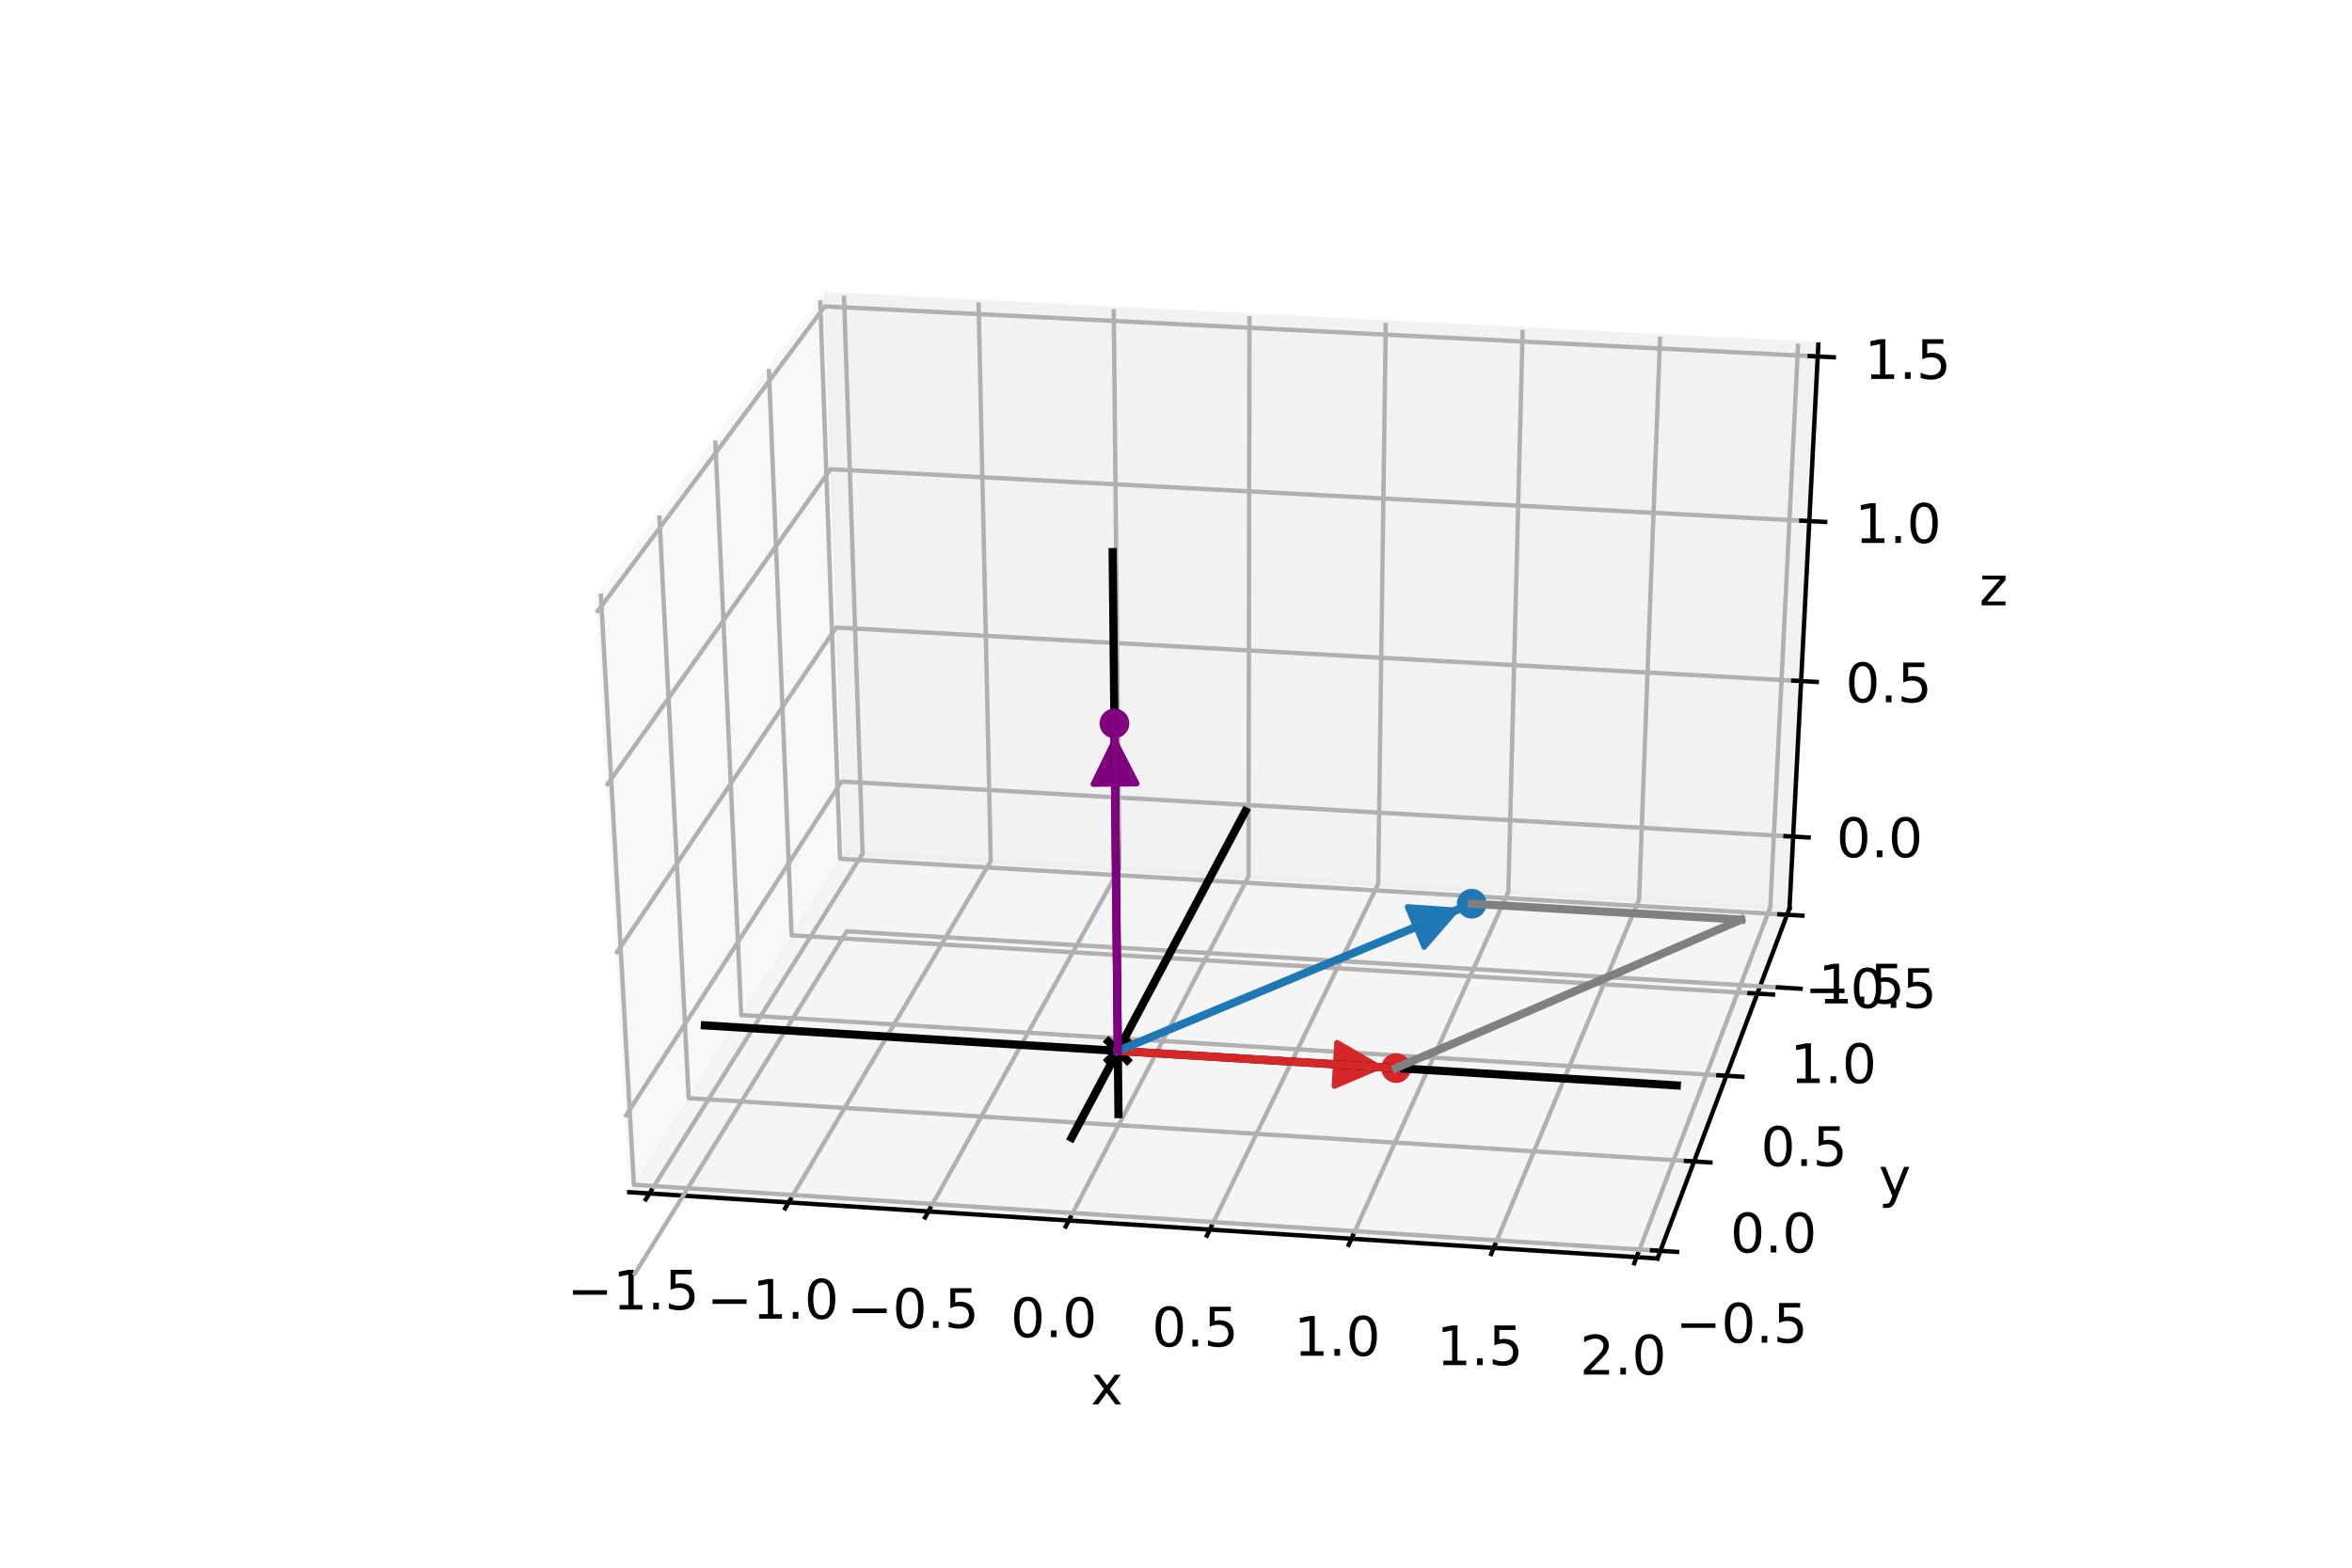
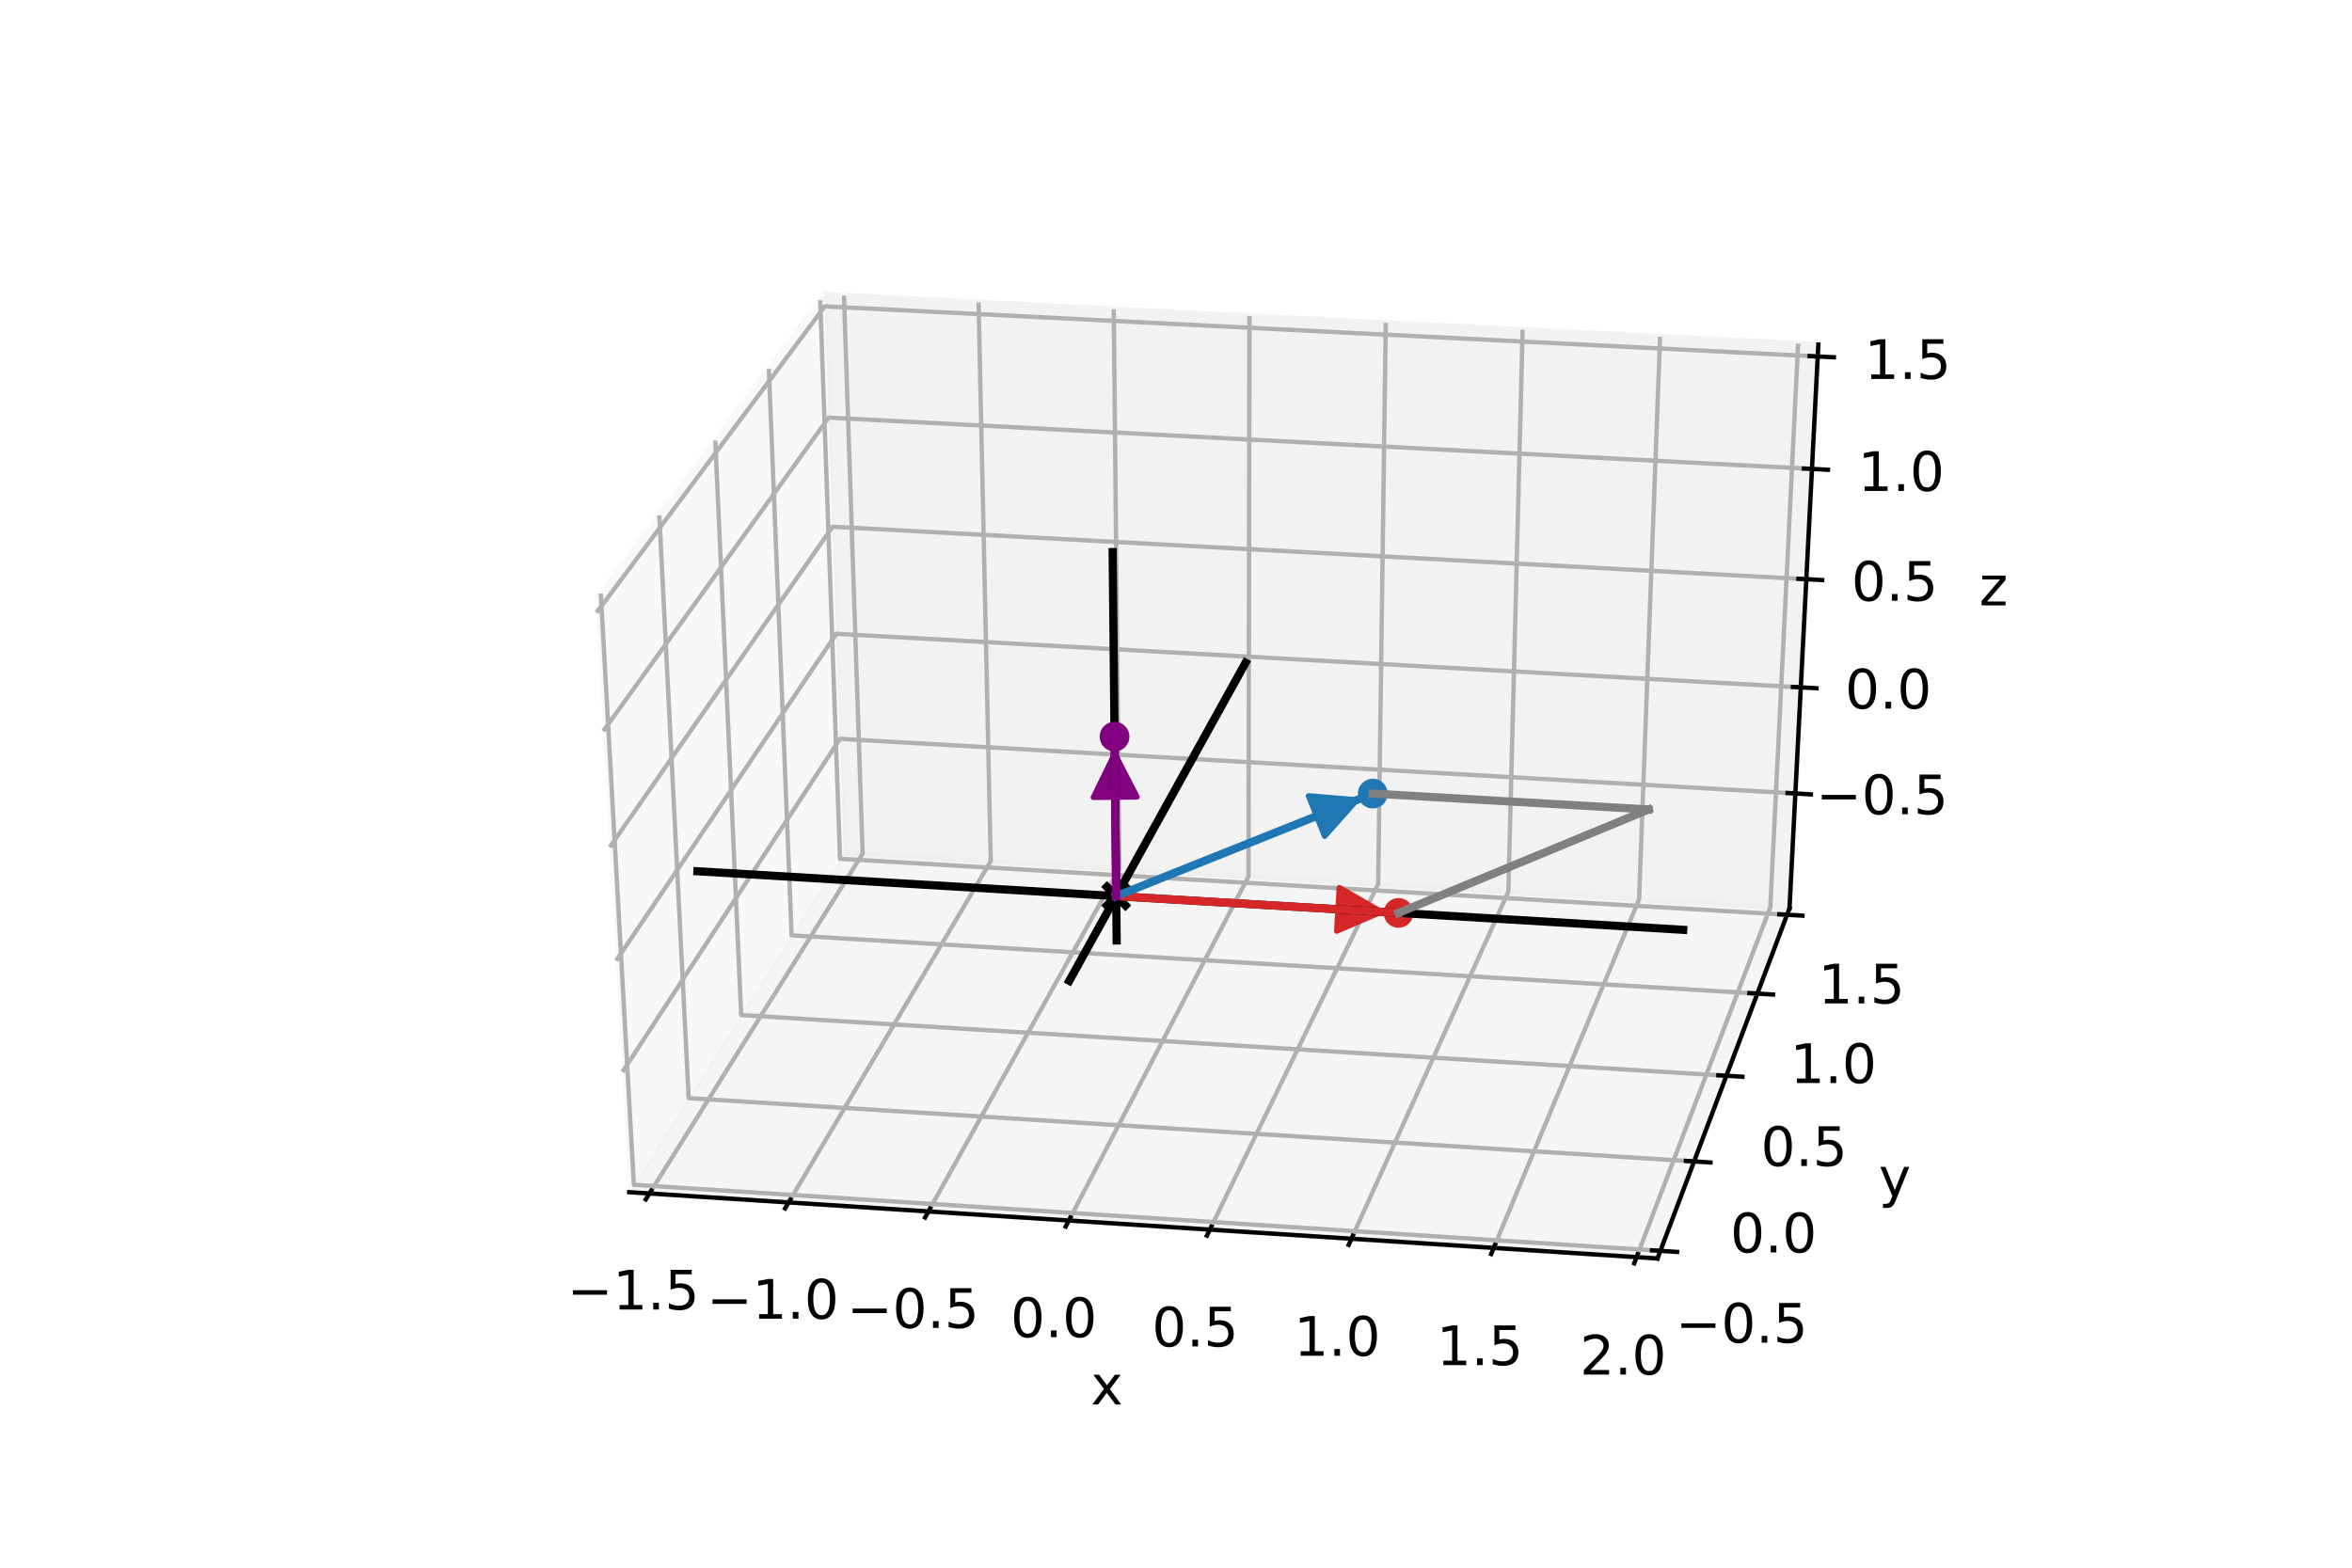
<svg xmlns="http://www.w3.org/2000/svg" xmlns:xlink="http://www.w3.org/1999/xlink" height="288pt" version="1.1" viewBox="0 0 432 288" width="432pt">
  <defs>
    <style type="text/css">
*{stroke-linecap:butt;stroke-linejoin:round;}
  </style>
  </defs>
  <g id="figure_1">
    <g id="patch_1">
      <path d="M 0 288  L 432 288  L 432 0  L 0 0  z " style="fill:#ffffff;" />
    </g>
    <g id="patch_2">
      <path d="M 54 252  L 388.8 252  L 388.8 34.56  L 54 34.56  z " style="fill:#ffffff;" />
    </g>
    <g id="pane3d_1">
      <g id="patch_3">
        <path d="M 115.568 219.014  L 155.019 156.623  L 151.42 54.128  L 109.436 110.272  " style="fill:#f2f2f2;opacity:0.5;stroke:#f2f2f2;stroke-linejoin:miter;" />
      </g>
    </g>
    <g id="pane3d_2">
      <g id="patch_4">
        <path d="M 155.019 156.623  L 328.681 166.867  L 333.977 63.311  L 151.42 54.128  " style="fill:#e6e6e6;opacity:0.5;stroke:#e6e6e6;stroke-linejoin:miter;" />
      </g>
    </g>
    <g id="pane3d_3">
      <g id="patch_5">
        <path d="M 115.568 219.014  L 304.44 231.196  L 328.681 166.867  L 155.019 156.623  " style="fill:#ececec;opacity:0.5;stroke:#ececec;stroke-linejoin:miter;" />
      </g>
    </g>
    <g id="axis3d_1">
      <g id="line2d_1">
        <path d="M 115.568 219.014  L 304.44 231.196  " style="fill:none;stroke:#000000;stroke-linecap:square;stroke-width:0.8;" />
      </g>
      <g id="text_1">
        <defs>
          <path d="M 54.891 54.688  L 35.109 28.078  L 55.906 0  L 45.312 0  L 29.391 21.484  L 13.484 0  L 2.875 0  L 24.125 28.609  L 4.688 54.688  L 15.281 54.688  L 29.781 35.203  L 44.281 54.688  z " id="DejaVuSans-78" />
        </defs>
        <g transform="translate(200.3466 258.0171)scale(0.1 -0.1)">
          <use xlink:href="#DejaVuSans-78" />
        </g>
      </g>
      <g id="Line3DCollection_1">
        <path d="M 119.287 219.254  L 158.442 156.825  L 155.016 54.309  " style="fill:none;stroke:#b0b0b0;stroke-width:0.8;" />
        <path d="M 144.851 220.903  L 181.973 158.213  L 179.737 55.553  " style="fill:none;stroke:#b0b0b0;stroke-width:0.8;" />
        <path d="M 170.526 222.559  L 205.599 159.607  L 204.563 56.802  " style="fill:none;stroke:#b0b0b0;stroke-width:0.8;" />
        <path d="M 196.314 224.222  L 229.319 161.006  L 229.492 58.055  " style="fill:none;stroke:#b0b0b0;stroke-width:0.8;" />
        <path d="M 222.215 225.893  L 253.134 162.411  L 254.527 59.315  " style="fill:none;stroke:#b0b0b0;stroke-width:0.8;" />
        <path d="M 248.229 227.571  L 277.045 163.821  L 279.668 60.579  " style="fill:none;stroke:#b0b0b0;stroke-width:0.8;" />
        <path d="M 274.358 229.256  L 301.053 165.237  L 304.916 61.849  " style="fill:none;stroke:#b0b0b0;stroke-width:0.8;" />
        <path d="M 300.603 230.948  L 325.158 166.659  L 330.27 63.125  " style="fill:none;stroke:#b0b0b0;stroke-width:0.8;" />
      </g>
      <g id="xtick_1">
        <g id="line2d_2">
          <path d="M 119.628 218.71  L 118.603 220.344  " style="fill:none;stroke:#000000;stroke-linecap:square;stroke-width:0.8;" />
        </g>
        <g id="text_2">
          <defs>
            <path d="M 10.594 35.5  L 73.188 35.5  L 73.188 27.203  L 10.594 27.203  z " id="DejaVuSans-2212" />
            <path d="M 12.406 8.297  L 28.516 8.297  L 28.516 63.922  L 10.984 60.406  L 10.984 69.391  L 28.422 72.906  L 38.281 72.906  L 38.281 8.297  L 54.391 8.297  L 54.391 0  L 12.406 0  z " id="DejaVuSans-31" />
            <path d="M 10.688 12.406  L 21 12.406  L 21 0  L 10.688 0  z " id="DejaVuSans-2e" />
            <path d="M 10.797 72.906  L 49.516 72.906  L 49.516 64.594  L 19.828 64.594  L 19.828 46.734  Q 21.969 47.469 24.109 47.828  Q 26.266 48.188 28.422 48.188  Q 40.625 48.188 47.75 41.5  Q 54.891 34.812 54.891 23.391  Q 54.891 11.625 47.562 5.094  Q 40.234 -1.422 26.906 -1.422  Q 22.312 -1.422 17.547 -0.641  Q 12.797 0.141 7.719 1.703  L 7.719 11.625  Q 12.109 9.234 16.797 8.062  Q 21.484 6.891 26.703 6.891  Q 35.156 6.891 40.078 11.328  Q 45.016 15.766 45.016 23.391  Q 45.016 31 40.078 35.438  Q 35.156 39.891 26.703 39.891  Q 22.75 39.891 18.812 39.016  Q 14.891 38.141 10.797 36.281  z " id="DejaVuSans-35" />
          </defs>
          <g transform="translate(104.1735 240.5732)scale(0.1 -0.1)">
            <use xlink:href="#DejaVuSans-2212" />
            <use x="83.789" xlink:href="#DejaVuSans-31" />
            <use x="147.412" xlink:href="#DejaVuSans-2e" />
            <use x="179.199" xlink:href="#DejaVuSans-35" />
          </g>
        </g>
      </g>
      <g id="xtick_2">
        <g id="line2d_3">
          <path d="M 145.174 220.357  L 144.203 221.998  " style="fill:none;stroke:#000000;stroke-linecap:square;stroke-width:0.8;" />
        </g>
        <g id="text_3">
          <defs>
            <path d="M 31.781 66.406  Q 24.172 66.406 20.328 58.906  Q 16.5 51.422 16.5 36.375  Q 16.5 21.391 20.328 13.891  Q 24.172 6.391 31.781 6.391  Q 39.453 6.391 43.281 13.891  Q 47.125 21.391 47.125 36.375  Q 47.125 51.422 43.281 58.906  Q 39.453 66.406 31.781 66.406  z M 31.781 74.219  Q 44.047 74.219 50.516 64.516  Q 56.984 54.828 56.984 36.375  Q 56.984 17.969 50.516 8.266  Q 44.047 -1.422 31.781 -1.422  Q 19.531 -1.422 13.062 8.266  Q 6.594 17.969 6.594 36.375  Q 6.594 54.828 13.062 64.516  Q 19.531 74.219 31.781 74.219  z " id="DejaVuSans-30" />
          </defs>
          <g transform="translate(129.8073 242.2569)scale(0.1 -0.1)">
            <use xlink:href="#DejaVuSans-2212" />
            <use x="83.789" xlink:href="#DejaVuSans-31" />
            <use x="147.412" xlink:href="#DejaVuSans-2e" />
            <use x="179.199" xlink:href="#DejaVuSans-30" />
          </g>
        </g>
      </g>
      <g id="xtick_3">
        <g id="line2d_4">
          <path d="M 170.832 222.01  L 169.914 223.659  " style="fill:none;stroke:#000000;stroke-linecap:square;stroke-width:0.8;" />
        </g>
        <g id="text_4">
          <g transform="translate(155.5533 243.948)scale(0.1 -0.1)">
            <use xlink:href="#DejaVuSans-2212" />
            <use x="83.789" xlink:href="#DejaVuSans-30" />
            <use x="147.412" xlink:href="#DejaVuSans-2e" />
            <use x="179.199" xlink:href="#DejaVuSans-35" />
          </g>
        </g>
      </g>
      <g id="xtick_4">
        <g id="line2d_5">
          <path d="M 196.602 223.671  L 195.738 225.327  " style="fill:none;stroke:#000000;stroke-linecap:square;stroke-width:0.8;" />
        </g>
        <g id="text_5">
          <g transform="translate(185.602 245.6465)scale(0.1 -0.1)">
            <use xlink:href="#DejaVuSans-30" />
            <use x="63.623" xlink:href="#DejaVuSans-2e" />
            <use x="95.41" xlink:href="#DejaVuSans-30" />
          </g>
        </g>
      </g>
      <g id="xtick_5">
        <g id="line2d_6">
          <path d="M 222.484 225.339  L 221.675 227.002  " style="fill:none;stroke:#000000;stroke-linecap:square;stroke-width:0.8;" />
        </g>
        <g id="text_6">
          <g transform="translate(211.5746 247.3524)scale(0.1 -0.1)">
            <use xlink:href="#DejaVuSans-30" />
            <use x="63.623" xlink:href="#DejaVuSans-2e" />
            <use x="95.41" xlink:href="#DejaVuSans-35" />
          </g>
        </g>
      </g>
      <g id="xtick_6">
        <g id="line2d_7">
          <path d="M 248.481 227.015  L 247.726 228.685  " style="fill:none;stroke:#000000;stroke-linecap:square;stroke-width:0.8;" />
        </g>
        <g id="text_7">
          <g transform="translate(237.6615 249.0659)scale(0.1 -0.1)">
            <use xlink:href="#DejaVuSans-31" />
            <use x="63.623" xlink:href="#DejaVuSans-2e" />
            <use x="95.41" xlink:href="#DejaVuSans-30" />
          </g>
        </g>
      </g>
      <g id="xtick_7">
        <g id="line2d_8">
          <path d="M 274.591 228.697  L 273.892 230.375  " style="fill:none;stroke:#000000;stroke-linecap:square;stroke-width:0.8;" />
        </g>
        <g id="text_8">
          <g transform="translate(263.8636 250.7869)scale(0.1 -0.1)">
            <use xlink:href="#DejaVuSans-31" />
            <use x="63.623" xlink:href="#DejaVuSans-2e" />
            <use x="95.41" xlink:href="#DejaVuSans-35" />
          </g>
        </g>
      </g>
      <g id="xtick_8">
        <g id="line2d_9">
          <path d="M 300.817 230.388  L 300.173 232.073  " style="fill:none;stroke:#000000;stroke-linecap:square;stroke-width:0.8;" />
        </g>
        <g id="text_9">
          <defs>
            <path d="M 19.188 8.297  L 53.609 8.297  L 53.609 0  L 7.328 0  L 7.328 8.297  Q 12.938 14.109 22.625 23.891  Q 32.328 33.688 34.812 36.531  Q 39.547 41.844 41.422 45.531  Q 43.312 49.219 43.312 52.781  Q 43.312 58.594 39.234 62.25  Q 35.156 65.922 28.609 65.922  Q 23.969 65.922 18.812 64.312  Q 13.672 62.703 7.812 59.422  L 7.812 69.391  Q 13.766 71.781 18.938 73  Q 24.125 74.219 28.422 74.219  Q 39.75 74.219 46.484 68.547  Q 53.219 62.891 53.219 53.422  Q 53.219 48.922 51.531 44.891  Q 49.859 40.875 45.406 35.406  Q 44.188 33.984 37.641 27.219  Q 31.109 20.453 19.188 8.297  z " id="DejaVuSans-32" />
          </defs>
          <g transform="translate(290.1817 252.5155)scale(0.1 -0.1)">
            <use xlink:href="#DejaVuSans-32" />
            <use x="63.623" xlink:href="#DejaVuSans-2e" />
            <use x="95.41" xlink:href="#DejaVuSans-30" />
          </g>
        </g>
      </g>
    </g>
    <g id="axis3d_2">
      <g id="line2d_10">
        <path d="M 328.681 166.867  L 304.44 231.196  " style="fill:none;stroke:#000000;stroke-linecap:square;stroke-width:0.8;" />
      </g>
      <g id="text_10">
        <defs>
          <path d="M 32.172 -5.078  Q 28.375 -14.844 24.75 -17.812  Q 21.141 -20.797 15.094 -20.797  L 7.906 -20.797  L 7.906 -13.281  L 13.188 -13.281  Q 16.891 -13.281 18.938 -11.516  Q 21 -9.766 23.484 -3.219  L 25.094 0.875  L 2.984 54.688  L 12.5 54.688  L 29.594 11.922  L 46.688 54.688  L 56.203 54.688  z " id="DejaVuSans-79" />
        </defs>
        <g transform="translate(345.0662 219.8278)scale(0.1 -0.1)">
          <use xlink:href="#DejaVuSans-79" />
        </g>
      </g>
      <g id="Line3DCollection_2">
        <path d="M 110.354 109.045  L 116.427 217.657  L 304.968 229.795  " style="fill:none;stroke:#b0b0b0;stroke-width:0.8;" />
        <path d="M 121.099 94.675  L 126.491 201.739  L 311.158 213.367  " style="fill:none;stroke:#b0b0b0;stroke-width:0.8;" />
        <path d="M 131.378 80.93  L 136.141 186.479  L 317.089 197.628  " style="fill:none;stroke:#b0b0b0;stroke-width:0.8;" />
        <path d="M 141.22 67.769  L 145.401 171.834  L 322.777 182.535  " style="fill:none;stroke:#b0b0b0;stroke-width:0.8;" />
        <path d="M 150.652 55.156  L 154.293 157.77  L 328.236 168.048  " style="fill:none;stroke:#b0b0b0;stroke-width:0.8;" />
      </g>
      <g id="xtick_9">
        <g id="line2d_11">
          <path d="M 303.435 229.696  L 308.034 229.992  " style="fill:none;stroke:#000000;stroke-linecap:square;stroke-width:0.8;" />
        </g>
        <g id="text_11">
          <g transform="translate(307.763 246.6607)scale(0.1 -0.1)">
            <use xlink:href="#DejaVuSans-2212" />
            <use x="83.789" xlink:href="#DejaVuSans-30" />
            <use x="147.412" xlink:href="#DejaVuSans-2e" />
            <use x="179.199" xlink:href="#DejaVuSans-35" />
          </g>
        </g>
      </g>
      <g id="xtick_10">
        <g id="line2d_12">
          <path d="M 309.658 213.273  L 314.16 213.556  " style="fill:none;stroke:#000000;stroke-linecap:square;stroke-width:0.8;" />
        </g>
        <g id="text_12">
          <g transform="translate(317.8067 230.0838)scale(0.1 -0.1)">
            <use xlink:href="#DejaVuSans-30" />
            <use x="63.623" xlink:href="#DejaVuSans-2e" />
            <use x="95.41" xlink:href="#DejaVuSans-30" />
          </g>
        </g>
      </g>
      <g id="xtick_11">
        <g id="line2d_13">
          <path d="M 315.619 197.538  L 320.03 197.81  " style="fill:none;stroke:#000000;stroke-linecap:square;stroke-width:0.8;" />
        </g>
        <g id="text_13">
          <g transform="translate(323.416 214.1991)scale(0.1 -0.1)">
            <use xlink:href="#DejaVuSans-30" />
            <use x="63.623" xlink:href="#DejaVuSans-2e" />
            <use x="95.41" xlink:href="#DejaVuSans-35" />
          </g>
        </g>
      </g>
      <g id="xtick_12">
        <g id="line2d_14">
          <path d="M 321.337 182.448  L 325.658 182.709  " style="fill:none;stroke:#000000;stroke-linecap:square;stroke-width:0.8;" />
        </g>
        <g id="text_14">
          <g transform="translate(328.7958 198.9643)scale(0.1 -0.1)">
            <use xlink:href="#DejaVuSans-31" />
            <use x="63.623" xlink:href="#DejaVuSans-2e" />
            <use x="95.41" xlink:href="#DejaVuSans-30" />
          </g>
        </g>
      </g>
      <g id="xtick_13">
        <g id="line2d_15">
          <path d="M 326.824 167.965  L 331.061 168.215  " style="fill:none;stroke:#000000;stroke-linecap:square;stroke-width:0.8;" />
        </g>
        <g id="text_15">
          <g transform="translate(333.96 184.3402)scale(0.1 -0.1)">
            <use xlink:href="#DejaVuSans-31" />
            <use x="63.623" xlink:href="#DejaVuSans-2e" />
            <use x="95.41" xlink:href="#DejaVuSans-35" />
          </g>
        </g>
      </g>
    </g>
    <g id="axis3d_3">
      <g id="line2d_16">
        <path d="M 328.681 166.867  L 333.977 63.311  " style="fill:none;stroke:#000000;stroke-linecap:square;stroke-width:0.8;" />
      </g>
      <g id="text_16">
        <defs>
          <path d="M 5.516 54.688  L 48.188 54.688  L 48.188 46.484  L 14.406 7.172  L 48.188 7.172  L 48.188 0  L 4.297 0  L 4.297 8.203  L 38.094 47.516  L 5.516 47.516  z " id="DejaVuSans-7a" />
        </defs>
        <g transform="translate(363.5408 111.2132)scale(0.1 -0.1)">
          <use xlink:href="#DejaVuSans-7a" />
        </g>
      </g>
      <g id="Line3DCollection_3">
-         <path d="M 327.934 181.474  L 155.527 171.093  L 116.429 234.286  " style="fill:none;stroke:#b0b0b0;stroke-width:0.8;" />
-         <path d="M 329.355 153.689  L 154.56 143.572  L 114.791 205.222  " style="fill:none;stroke:#b0b0b0;stroke-width:0.8;" />
-         <path d="M 330.816 125.119  L 153.567 115.285  L 113.102 175.275  " style="fill:none;stroke:#b0b0b0;stroke-width:0.8;" />
-         <path d="M 332.319 95.73  L 152.546 86.199  L 111.361 144.404  " style="fill:none;stroke:#b0b0b0;stroke-width:0.8;" />
+         <path d="M 329.76 145.77  L 154.285 135.73  L 114.323 196.928  " style="fill:none;stroke:#b0b0b0;stroke-width:0.8;" />
+         <path d="M 330.757 126.277  L 153.607 116.431  L 113.17 176.49  " style="fill:none;stroke:#b0b0b0;stroke-width:0.8;" />
+         <path d="M 331.773 106.407  L 152.917 96.764  L 111.994 155.627  " style="fill:none;stroke:#b0b0b0;stroke-width:0.8;" />
+         <path d="M 332.809 86.147  L 152.213 76.717  L 110.793 134.323  " style="fill:none;stroke:#b0b0b0;stroke-width:0.8;" />
        <path d="M 333.866 65.487  L 151.495 56.28  L 109.566 112.565  " style="fill:none;stroke:#b0b0b0;stroke-width:0.8;" />
      </g>
      <g id="xtick_14">
        <g id="line2d_17">
-           <path d="M 326.535 181.39  L 330.734 181.643  " style="fill:none;stroke:#000000;stroke-linecap:square;stroke-width:0.8;" />
+           <path d="M 328.335 145.689  L 332.61 145.933  " style="fill:none;stroke:#000000;stroke-linecap:square;stroke-width:0.8;" />
        </g>
        <g id="text_17">
-           <g transform="translate(331.4637 185.1596)scale(0.1 -0.1)">
+           <g transform="translate(333.5586 149.5834)scale(0.1 -0.1)">
            <use xlink:href="#DejaVuSans-2212" />
            <use x="83.789" xlink:href="#DejaVuSans-30" />
            <use x="147.412" xlink:href="#DejaVuSans-2e" />
            <use x="179.199" xlink:href="#DejaVuSans-35" />
          </g>
        </g>
      </g>
      <g id="xtick_15">
        <g id="line2d_18">
-           <path d="M 327.936 153.607  L 332.194 153.853  " style="fill:none;stroke:#000000;stroke-linecap:square;stroke-width:0.8;" />
+           <path d="M 329.319 126.197  L 333.635 126.437  " style="fill:none;stroke:#000000;stroke-linecap:square;stroke-width:0.8;" />
        </g>
        <g id="text_18">
-           <g transform="translate(337.2838 157.4735)scale(0.1 -0.1)">
+           <g transform="translate(338.8919 130.1634)scale(0.1 -0.1)">
            <use xlink:href="#DejaVuSans-30" />
            <use x="63.623" xlink:href="#DejaVuSans-2e" />
            <use x="95.41" xlink:href="#DejaVuSans-30" />
          </g>
        </g>
      </g>
      <g id="xtick_16">
        <g id="line2d_19">
-           <path d="M 329.377 125.039  L 333.695 125.279  " style="fill:none;stroke:#000000;stroke-linecap:square;stroke-width:0.8;" />
+           <path d="M 330.321 106.328  L 334.679 106.563  " style="fill:none;stroke:#000000;stroke-linecap:square;stroke-width:0.8;" />
        </g>
        <g id="text_19">
-           <g transform="translate(338.9599 129.0095)scale(0.1 -0.1)">
+           <g transform="translate(340.0575 110.369)scale(0.1 -0.1)">
            <use xlink:href="#DejaVuSans-30" />
            <use x="63.623" xlink:href="#DejaVuSans-2e" />
            <use x="95.41" xlink:href="#DejaVuSans-35" />
          </g>
        </g>
      </g>
      <g id="xtick_17">
        <g id="line2d_20">
-           <path d="M 330.859 95.653  L 335.24 95.885  " style="fill:none;stroke:#000000;stroke-linecap:square;stroke-width:0.8;" />
+           <path d="M 331.342 86.07  L 335.744 86.3  " style="fill:none;stroke:#000000;stroke-linecap:square;stroke-width:0.8;" />
        </g>
        <g id="text_20">
-           <g transform="translate(340.6837 99.73438)scale(0.1 -0.1)">
+           <g transform="translate(341.2457 90.18935)scale(0.1 -0.1)">
            <use xlink:href="#DejaVuSans-31" />
            <use x="63.623" xlink:href="#DejaVuSans-2e" />
            <use x="95.41" xlink:href="#DejaVuSans-30" />
          </g>
        </g>
      </g>
      <g id="xtick_18">
        <g id="line2d_21">
          <path d="M 332.384 65.412  L 336.83 65.636  " style="fill:none;stroke:#000000;stroke-linecap:square;stroke-width:0.8;" />
        </g>
        <g id="text_21">
          <g transform="translate(342.4573 69.61299)scale(0.1 -0.1)">
            <use xlink:href="#DejaVuSans-31" />
            <use x="63.623" xlink:href="#DejaVuSans-2e" />
            <use x="95.41" xlink:href="#DejaVuSans-35" />
          </g>
        </g>
      </g>
    </g>
    <g id="axes_1">
      <g id="Path3DCollection_1">
        <defs>
-           <path d="M 0 2.236  C 0.593 2.236 1.162 2 1.581 1.581  C 2 1.162 2.236 0.593 2.236 0  C 2.236 -0.593 2 -1.162 1.581 -1.581  C 1.162 -2 0.593 -2.236 0 -2.236  C -0.593 -2.236 -1.162 -2 -1.581 -1.581  C -2 -1.162 -2.236 -0.593 -2.236 0  C -2.236 0.593 -2 1.162 -1.581 1.581  C -1.162 2 -0.593 2.236 0 2.236  z " id="m7b3a1e05b6" style="stroke:#1f77b4;" />
-         </defs>
-         <g clip-path="url(#p2d0573dc55)">
-           <use style="fill:#1f77b4;stroke:#1f77b4;" x="270.319" xlink:href="#m7b3a1e05b6" y="166.023" />
+           <path d="M 0 2.236  C 0.593 2.236 1.162 2 1.581 1.581  C 2 1.162 2.236 0.593 2.236 0  C 2.236 -0.593 2 -1.162 1.581 -1.581  C 1.162 -2 0.593 -2.236 0 -2.236  C -0.593 -2.236 -1.162 -2 -1.581 -1.581  C -2 -1.162 -2.236 -0.593 -2.236 0  C -2.236 0.593 -2 1.162 -1.581 1.581  C -1.162 2 -0.593 2.236 0 2.236  z " id="m242f512ec8" style="stroke:#1f77b4;" />
+         </defs>
+         <g clip-path="url(#peb25c3f1dd)">
+           <use style="fill:#1f77b4;stroke:#1f77b4;" x="252.144" xlink:href="#m242f512ec8" y="145.795" />
        </g>
      </g>
      <g id="Path3DCollection_2">
        <defs>
-           <path d="M -2.236 2.236  L 2.236 -2.236  M -2.236 -2.236  L 2.236 2.236  " id="m7b303a4cfe" style="stroke:#000000;stroke-width:1.5;" />
-         </defs>
-         <g clip-path="url(#p2d0573dc55)">
-           <use style="stroke:#000000;stroke-width:1.5;" x="205.314" xlink:href="#m7b303a4cfe" y="193.06" />
+           <path d="M -2.236 2.236  L 2.236 -2.236  M -2.236 -2.236  L 2.236 2.236  " id="mdd7d3dd6a6" style="stroke:#000000;stroke-width:1.5;" />
+         </defs>
+         <g clip-path="url(#peb25c3f1dd)">
+           <use style="stroke:#000000;stroke-width:1.5;" x="205.019" xlink:href="#mdd7d3dd6a6" y="164.631" />
        </g>
      </g>
      <g id="patch_6">
-         <path clip-path="url(#p2d0573dc55)" d="M 207.308 193.183  Q 230.869 194.64 253.315 196.027  " style="fill:none;stroke:#d62728;stroke-linecap:round;" />
-         <path clip-path="url(#p2d0573dc55)" d="M 245.577 191.541  L 253.315 196.027  L 245.083 199.526  L 245.577 191.541  z " style="fill:#d62728;stroke:#d62728;stroke-linecap:round;" />
+         <path clip-path="url(#peb25c3f1dd)" d="M 207.016 164.749  Q 230.94 166.171 253.748 167.526  " style="fill:none;stroke:#d62728;stroke-linecap:round;" />
+         <path clip-path="url(#peb25c3f1dd)" d="M 246 163.058  L 253.748 167.526  L 245.525 171.044  L 246 163.058  z " style="fill:#d62728;stroke:#d62728;stroke-linecap:round;" />
      </g>
      <g id="patch_7">
-         <path clip-path="url(#p2d0573dc55)" d="M 207.159 192.293  Q 237.816 179.542 267.44 167.22  " style="fill:none;stroke:#1f77b4;stroke-linecap:round;" />
-         <path clip-path="url(#p2d0573dc55)" d="M 258.518 166.599  L 267.44 167.22  L 261.59 173.986  L 258.518 166.599  z " style="fill:#1f77b4;stroke:#1f77b4;stroke-linecap:round;" />
+         <path clip-path="url(#peb25c3f1dd)" d="M 206.874 163.889  Q 228.579 155.214 249.246 146.954  " style="fill:none;stroke:#1f77b4;stroke-linecap:round;" />
+         <path clip-path="url(#peb25c3f1dd)" d="M 240.333 146.208  L 249.246 146.954  L 243.302 153.637  L 240.333 146.208  z " style="fill:#1f77b4;stroke:#1f77b4;stroke-linecap:round;" />
      </g>
      <g id="patch_8">
-         <path clip-path="url(#p2d0573dc55)" d="M 205.294 191.059  Q 205.002 162.977 204.721 136.014  " style="fill:none;stroke:#800080;stroke-linecap:round;" />
-         <path clip-path="url(#p2d0573dc55)" d="M 200.805 144.055  L 204.721 136.014  L 208.804 143.972  L 200.805 144.055  z " style="fill:#800080;stroke:#800080;stroke-linecap:round;" />
+         <path clip-path="url(#peb25c3f1dd)" d="M 204.998 162.631  Q 204.867 149.975 204.747 138.437  " style="fill:none;stroke:#800080;stroke-linecap:round;" />
+         <path clip-path="url(#peb25c3f1dd)" d="M 200.83 146.478  L 204.747 138.437  L 208.83 146.395  L 200.83 146.478  z " style="fill:#800080;stroke:#800080;stroke-linecap:round;" />
      </g>
      <g id="Path3DCollection_3">
        <defs>
-           <path d="M 0 2.236  C 0.593 2.236 1.162 2 1.581 1.581  C 2 1.162 2.236 0.593 2.236 0  C 2.236 -0.593 2 -1.162 1.581 -1.581  C 1.162 -2 0.593 -2.236 0 -2.236  C -0.593 -2.236 -1.162 -2 -1.581 -1.581  C -2 -1.162 -2.236 -0.593 -2.236 0  C -2.236 0.593 -2 1.162 -1.581 1.581  C -1.162 2 -0.593 2.236 0 2.236  z " id="me71a0ac7ec" style="stroke:#d62728;" />
-         </defs>
-         <g clip-path="url(#p2d0573dc55)">
-           <use style="fill:#d62728;stroke:#d62728;" x="256.424" xlink:href="#me71a0ac7ec" y="196.219" />
+           <path d="M 0 2.236  C 0.593 2.236 1.162 2 1.581 1.581  C 2 1.162 2.236 0.593 2.236 0  C 2.236 -0.593 2 -1.162 1.581 -1.581  C 1.162 -2 0.593 -2.236 0 -2.236  C -0.593 -2.236 -1.162 -2 -1.581 -1.581  C -2 -1.162 -2.236 -0.593 -2.236 0  C -2.236 0.593 -2 1.162 -1.581 1.581  C -1.162 2 -0.593 2.236 0 2.236  z " id="ma0bb1e43c7" style="stroke:#d62728;" />
+         </defs>
+         <g clip-path="url(#peb25c3f1dd)">
+           <use style="fill:#d62728;stroke:#d62728;" x="256.863" xlink:href="#ma0bb1e43c7" y="167.711" />
        </g>
      </g>
      <g id="line2d_22">
-         <path clip-path="url(#p2d0573dc55)" d="M 129.469 188.372  L 307.978 199.406  " style="fill:none;stroke:#000000;stroke-linecap:square;stroke-width:1.5;" />
+         <path clip-path="url(#peb25c3f1dd)" d="M 128.095 160.06  L 309.164 170.818  " style="fill:none;stroke:#000000;stroke-linecap:square;stroke-width:1.5;" />
      </g>
      <g id="line2d_23">
-         <path clip-path="url(#p2d0573dc55)" d="M 196.828 209.011  L 228.731 149.047  " style="fill:none;stroke:#000000;stroke-linecap:square;stroke-width:1.5;" />
+         <path clip-path="url(#peb25c3f1dd)" d="M 196.402 180.186  L 228.768 121.759  " style="fill:none;stroke:#000000;stroke-linecap:square;stroke-width:1.5;" />
      </g>
      <g id="line2d_24">
-         <path clip-path="url(#p2d0573dc55)" d="M 205.435 204.67  L 204.362 101.426  " style="fill:none;stroke:#000000;stroke-linecap:square;stroke-width:1.5;" />
+         <path clip-path="url(#peb25c3f1dd)" d="M 205.103 172.768  L 204.362 101.426  " style="fill:none;stroke:#000000;stroke-linecap:square;stroke-width:1.5;" />
      </g>
      <g id="line2d_25">
-         <path clip-path="url(#p2d0573dc55)" d="M 205.314 193.06  L 256.424 196.219  " style="fill:none;stroke:#d62728;stroke-linecap:square;stroke-width:1.5;" />
+         <path clip-path="url(#peb25c3f1dd)" d="M 205.019 164.631  L 256.863 167.711  " style="fill:none;stroke:#d62728;stroke-linecap:square;stroke-width:1.5;" />
      </g>
      <g id="line2d_26">
-         <path clip-path="url(#p2d0573dc55)" d="M 205.314 193.06  L 270.319 166.023  " style="fill:none;stroke:#1f77b4;stroke-linecap:square;stroke-width:1.5;" />
+         <path clip-path="url(#peb25c3f1dd)" d="M 205.019 164.631  L 252.144 145.795  " style="fill:none;stroke:#1f77b4;stroke-linecap:square;stroke-width:1.5;" />
      </g>
      <g id="line2d_27">
-         <path clip-path="url(#p2d0573dc55)" d="M 205.314 193.06  L 204.689 132.898  " style="fill:none;stroke:#800080;stroke-linecap:square;stroke-width:1.5;" />
+         <path clip-path="url(#peb25c3f1dd)" d="M 205.019 164.631  L 204.714 135.323  " style="fill:none;stroke:#800080;stroke-linecap:square;stroke-width:1.5;" />
      </g>
      <g id="line2d_28">
-         <path clip-path="url(#p2d0573dc55)" d="M 256.424 196.219  L 319.802 168.953  " style="fill:none;stroke:#808080;stroke-linecap:square;stroke-width:1.5;" />
+         <path clip-path="url(#peb25c3f1dd)" d="M 256.863 167.711  L 302.794 148.712  " style="fill:none;stroke:#808080;stroke-linecap:square;stroke-width:1.5;" />
      </g>
      <g id="line2d_29">
-         <path clip-path="url(#p2d0573dc55)" d="M 270.319 166.023  L 319.802 168.953  " style="fill:none;stroke:#808080;stroke-linecap:square;stroke-width:1.5;" />
+         <path clip-path="url(#peb25c3f1dd)" d="M 252.144 145.795  L 302.794 148.712  " style="fill:none;stroke:#808080;stroke-linecap:square;stroke-width:1.5;" />
      </g>
      <g id="Path3DCollection_4">
        <defs>
-           <path d="M 0 2.236  C 0.593 2.236 1.162 2 1.581 1.581  C 2 1.162 2.236 0.593 2.236 0  C 2.236 -0.593 2 -1.162 1.581 -1.581  C 1.162 -2 0.593 -2.236 0 -2.236  C -0.593 -2.236 -1.162 -2 -1.581 -1.581  C -2 -1.162 -2.236 -0.593 -2.236 0  C -2.236 0.593 -2 1.162 -1.581 1.581  C -1.162 2 -0.593 2.236 0 2.236  z " id="ma7654b1830" style="stroke:#800080;" />
-         </defs>
-         <g clip-path="url(#p2d0573dc55)">
-           <use style="fill:#800080;stroke:#800080;" x="204.689" xlink:href="#ma7654b1830" y="132.898" />
+           <path d="M 0 2.236  C 0.593 2.236 1.162 2 1.581 1.581  C 2 1.162 2.236 0.593 2.236 0  C 2.236 -0.593 2 -1.162 1.581 -1.581  C 1.162 -2 0.593 -2.236 0 -2.236  C -0.593 -2.236 -1.162 -2 -1.581 -1.581  C -2 -1.162 -2.236 -0.593 -2.236 0  C -2.236 0.593 -2 1.162 -1.581 1.581  C -1.162 2 -0.593 2.236 0 2.236  z " id="m6c2a81f1a5" style="stroke:#800080;" />
+         </defs>
+         <g clip-path="url(#peb25c3f1dd)">
+           <use style="fill:#800080;stroke:#800080;" x="204.714" xlink:href="#m6c2a81f1a5" y="135.323" />
        </g>
      </g>
    </g>
  </g>
  <defs>
-     <clipPath id="p2d0573dc55">
+     <clipPath id="peb25c3f1dd">
      <rect height="217.44" width="334.8" x="54" y="34.56" />
    </clipPath>
  </defs>
</svg>
